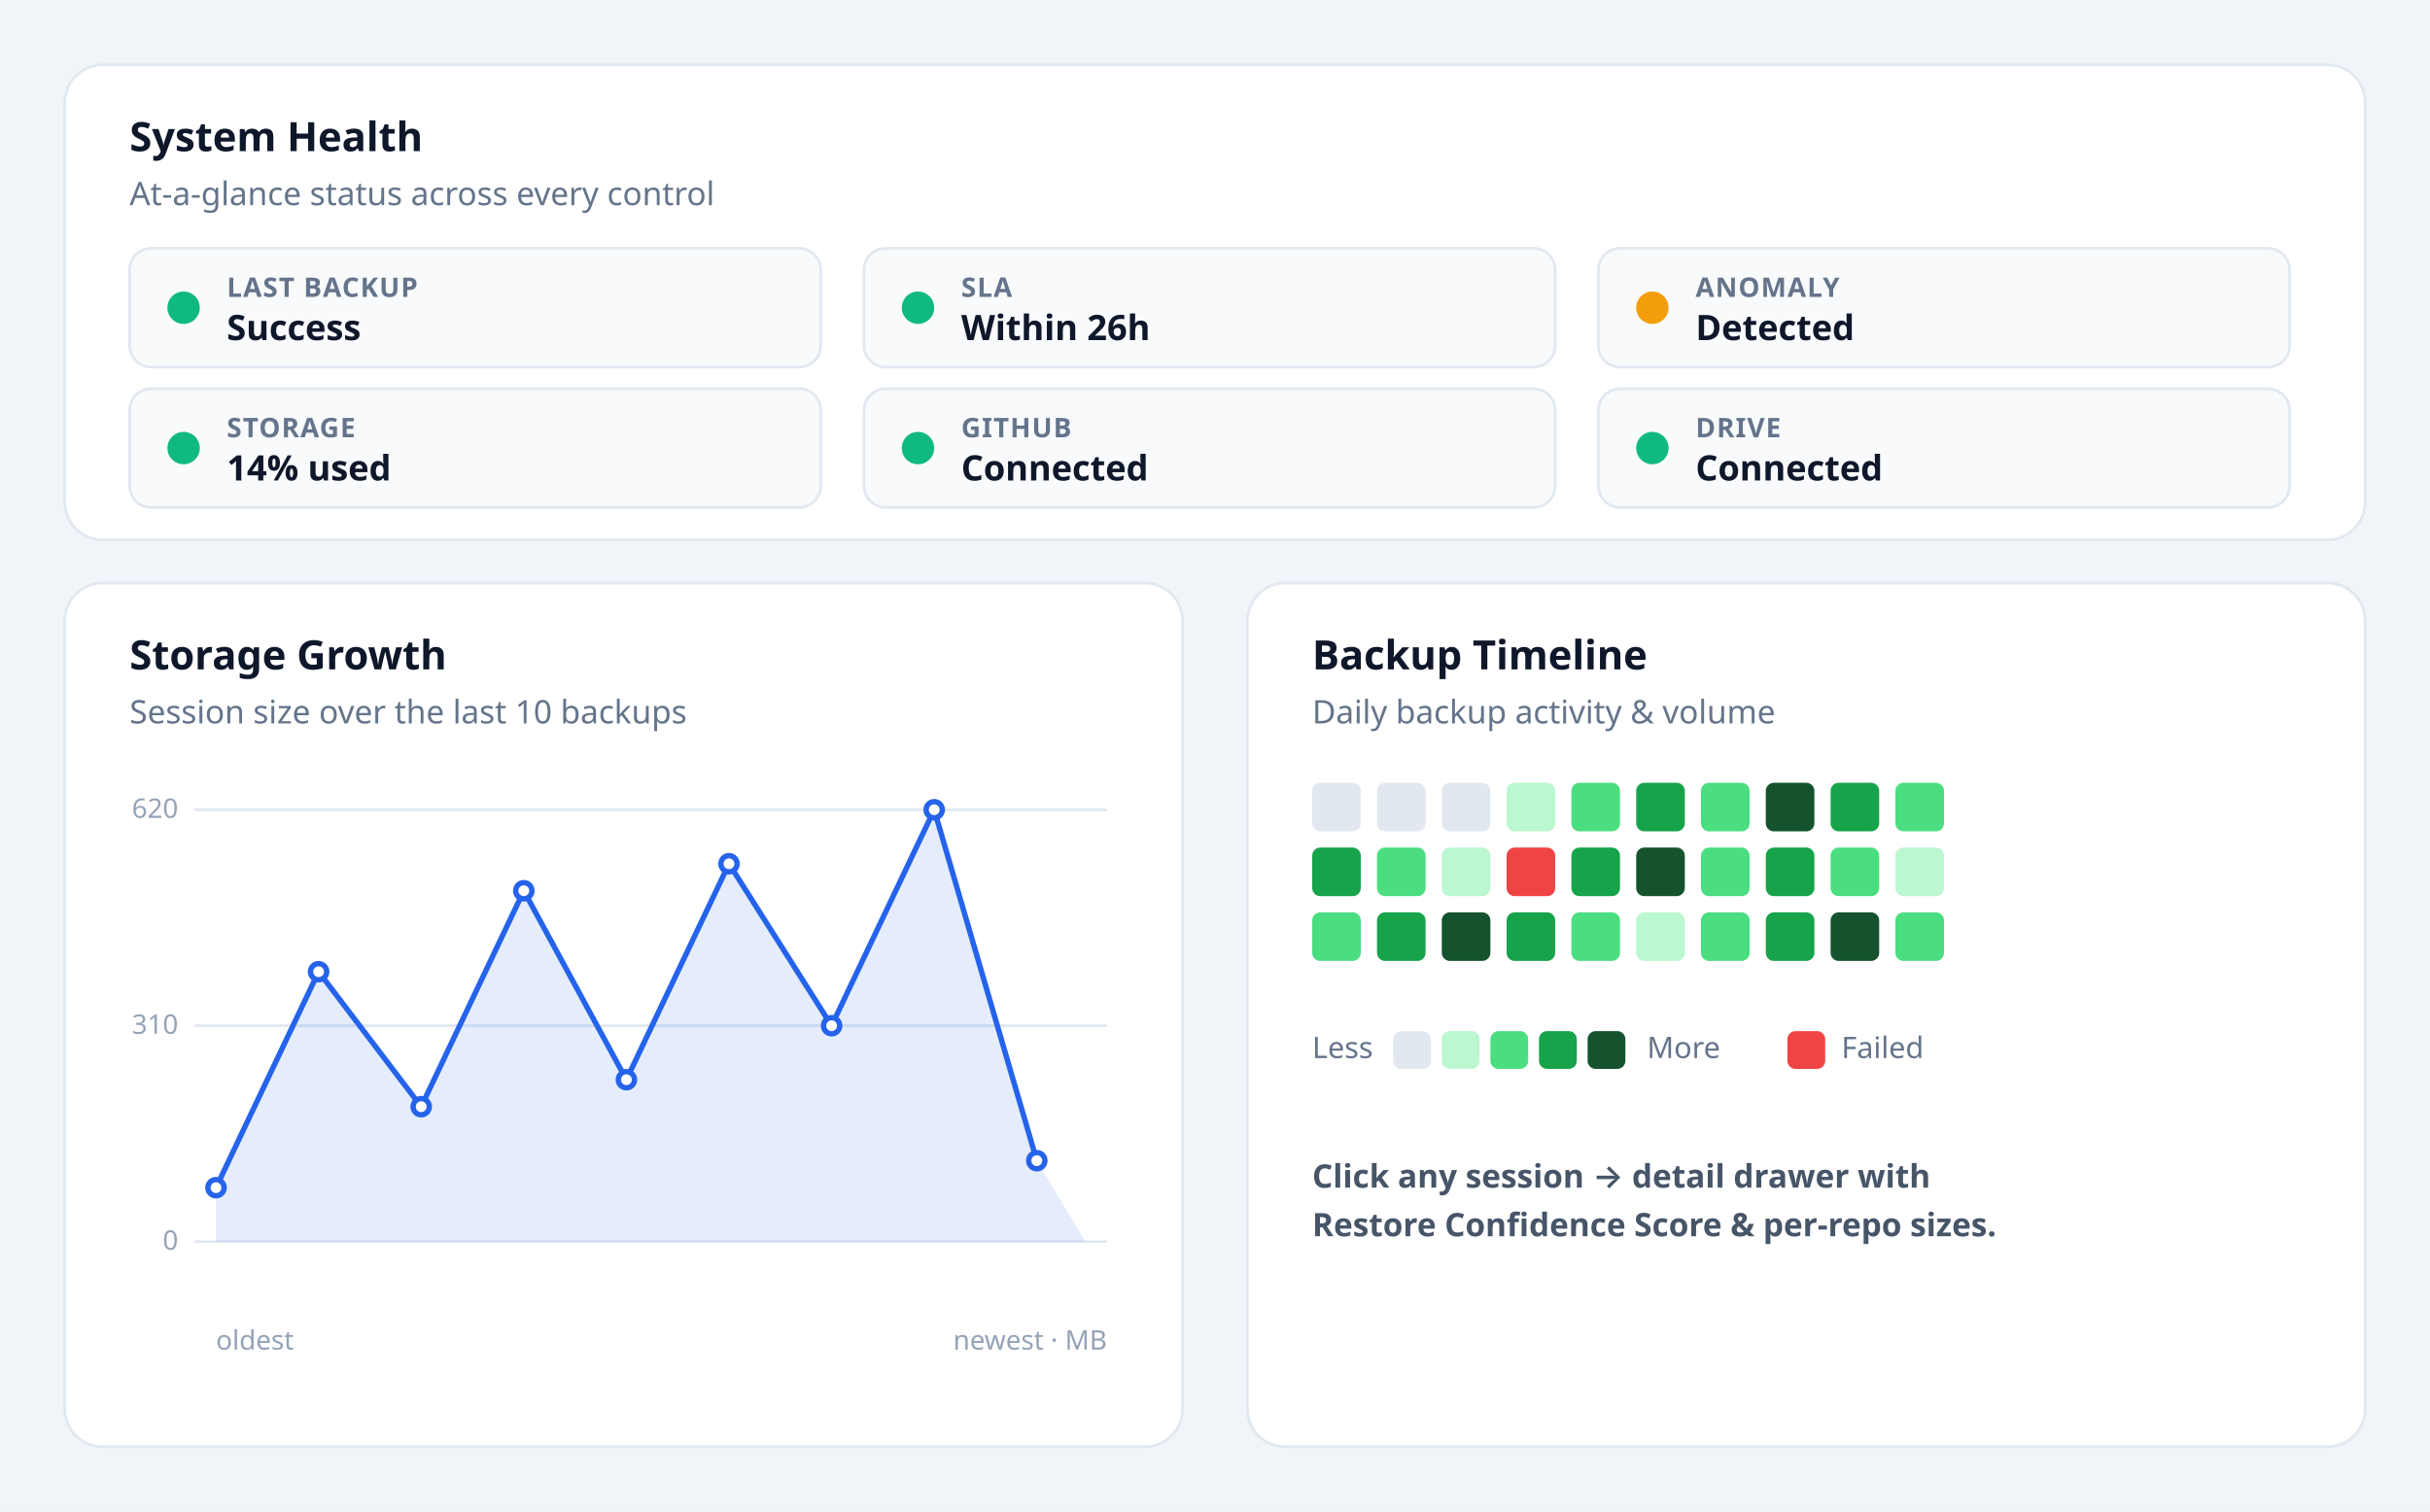
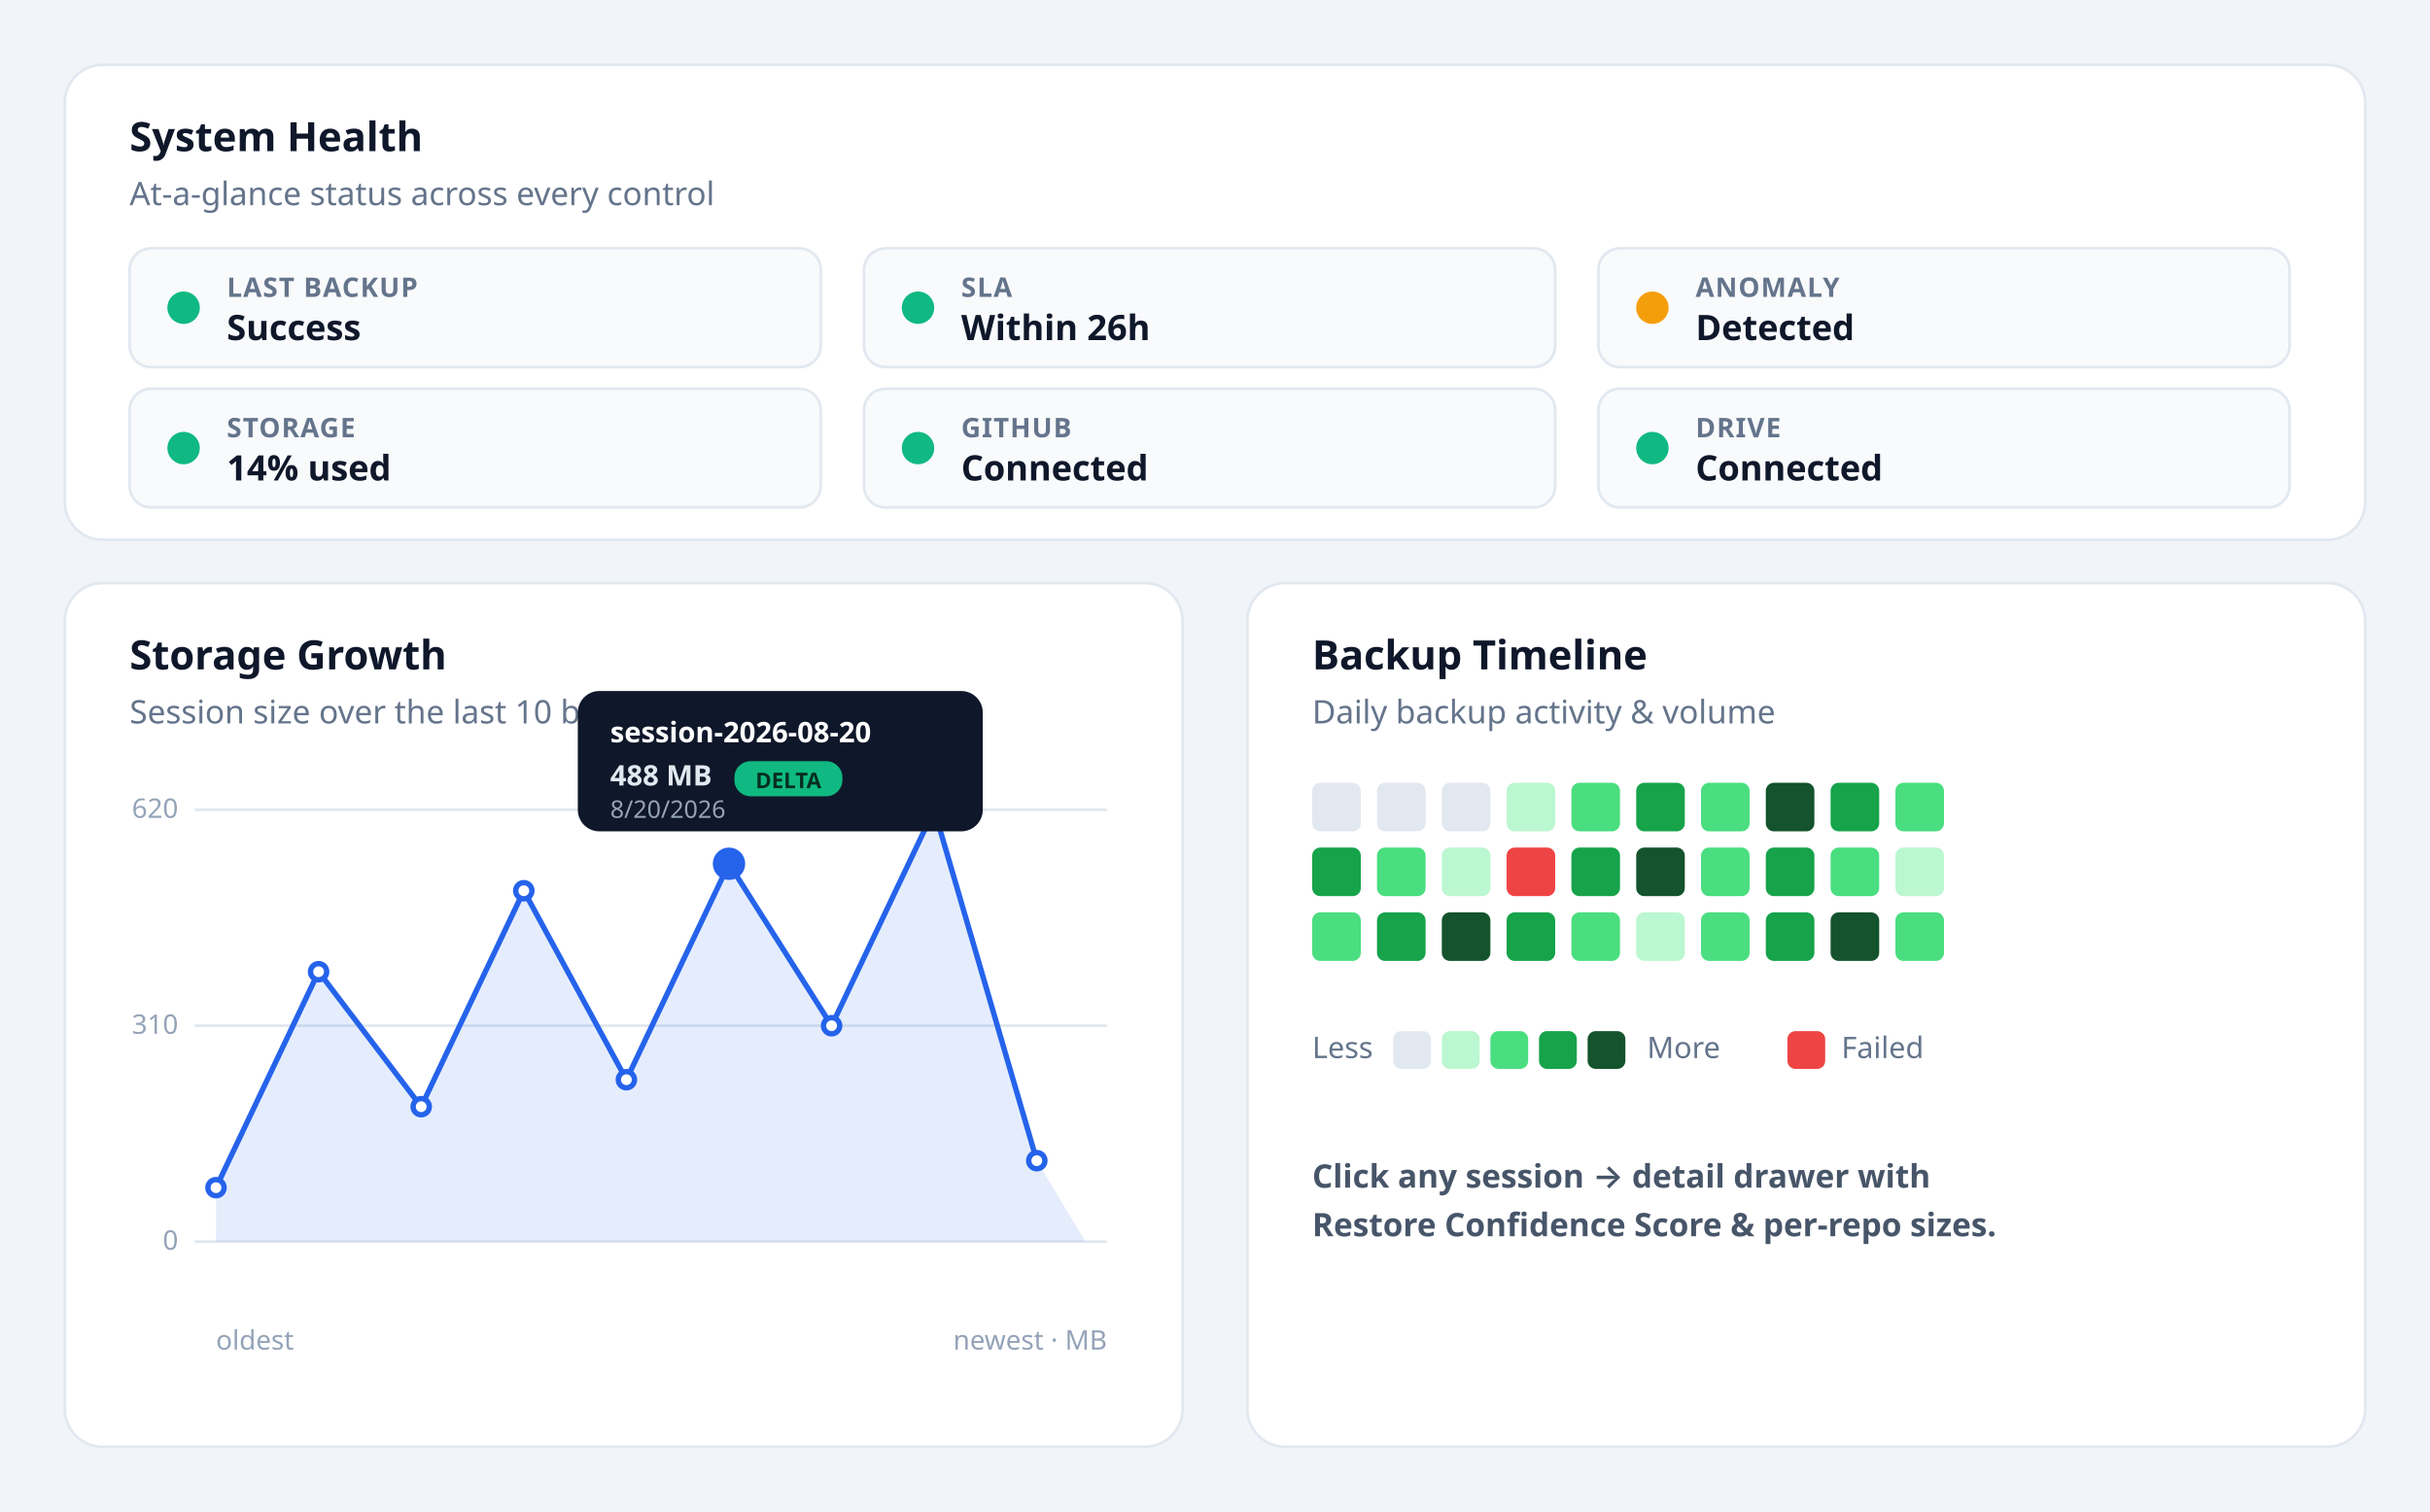
<svg xmlns="http://www.w3.org/2000/svg" viewBox="0 0 900 560" width="900" height="560" font-family="'Segoe UI', system-ui, -apple-system, sans-serif">
  <rect x="0" y="0" width="900" height="560" fill="#f1f5f9" />
  <rect x="24" y="24" width="852" height="176" rx="14" fill="#ffffff" stroke="#e2e8f0" />
  <text x="48" y="56" font-size="15" font-weight="700" fill="#0f172a">System Health</text>
  <text x="48" y="76" font-size="12" fill="#64748b">At-a-glance status across every control</text>
  <g font-family="'Segoe UI', system-ui, sans-serif">
    <rect x="48" y="92" width="256" height="44" rx="8" fill="#f8fafc" stroke="#e2e8f0" />
    <circle cx="68" cy="114" r="6" fill="#10b981" />
    <text x="84" y="110" font-size="10" font-weight="700" letter-spacing="0.4" fill="#64748b">LAST BACKUP</text>
    <text x="84" y="126" font-size="13" font-weight="700" fill="#0f172a">Success</text>
    <rect x="320" y="92" width="256" height="44" rx="8" fill="#f8fafc" stroke="#e2e8f0" />
    <circle cx="340" cy="114" r="6" fill="#10b981" />
    <text x="356" y="110" font-size="10" font-weight="700" letter-spacing="0.4" fill="#64748b">SLA</text>
    <text x="356" y="126" font-size="13" font-weight="700" fill="#0f172a">Within 26h</text>
    <rect x="592" y="92" width="256" height="44" rx="8" fill="#f8fafc" stroke="#e2e8f0" />
    <circle cx="612" cy="114" r="6" fill="#f59e0b" />
    <text x="628" y="110" font-size="10" font-weight="700" letter-spacing="0.4" fill="#64748b">ANOMALY</text>
    <text x="628" y="126" font-size="13" font-weight="700" fill="#0f172a">Detected</text>
    <rect x="48" y="144" width="256" height="44" rx="8" fill="#f8fafc" stroke="#e2e8f0" />
    <circle cx="68" cy="166" r="6" fill="#10b981" />
    <text x="84" y="162" font-size="10" font-weight="700" letter-spacing="0.4" fill="#64748b">STORAGE</text>
    <text x="84" y="178" font-size="13" font-weight="700" fill="#0f172a">14% used</text>
    <rect x="320" y="144" width="256" height="44" rx="8" fill="#f8fafc" stroke="#e2e8f0" />
    <circle cx="340" cy="166" r="6" fill="#10b981" />
    <text x="356" y="162" font-size="10" font-weight="700" letter-spacing="0.4" fill="#64748b">GITHUB</text>
    <text x="356" y="178" font-size="13" font-weight="700" fill="#0f172a">Connected</text>
    <rect x="592" y="144" width="256" height="44" rx="8" fill="#f8fafc" stroke="#e2e8f0" />
    <circle cx="612" cy="166" r="6" fill="#10b981" />
    <text x="628" y="162" font-size="10" font-weight="700" letter-spacing="0.4" fill="#64748b">DRIVE</text>
    <text x="628" y="178" font-size="13" font-weight="700" fill="#0f172a">Connected</text>
  </g>
  <rect x="24" y="216" width="414" height="320" rx="14" fill="#ffffff" stroke="#e2e8f0" />
  <text x="48" y="248" font-size="15" font-weight="700" fill="#0f172a">Storage Growth</text>
  <text x="48" y="268" font-size="12" fill="#64748b">Session size over the last 10 backups</text>
  <line x1="72" y1="300" x2="410" y2="300" stroke="#e2e8f0" />
  <line x1="72" y1="380" x2="410" y2="380" stroke="#e2e8f0" />
  <line x1="72" y1="460" x2="410" y2="460" stroke="#e2e8f0" />
  <text x="66" y="303" text-anchor="end" font-size="10" fill="#94a3b8">620</text>
  <text x="66" y="383" text-anchor="end" font-size="10" fill="#94a3b8">310</text>
  <text x="66" y="463" text-anchor="end" font-size="10" fill="#94a3b8">0</text>
  <path d="M80 440 L118 360 L156 410 L194 330 L232 400 L270 320 L308 380 L346 300 L384 430 L402 460 L402 460 L80 460 Z" fill="#2563eb" opacity="0.12" />
  <path d="M80 440 L118 360 L156 410 L194 330 L232 400 L270 320 L308 380 L346 300 L384 430" fill="none" stroke="#2563eb" stroke-width="2" stroke-linejoin="round" stroke-linecap="round" />
  <g fill="#ffffff" stroke="#2563eb" stroke-width="2">
    <circle cx="80" cy="440" r="3" />
    <circle cx="118" cy="360" r="3" />
    <circle cx="156" cy="410" r="3" />
    <circle cx="194" cy="330" r="3" />
    <circle cx="232" cy="400" r="3" />
-     <circle cx="270" cy="320" r="3" />
    <circle cx="308" cy="380" r="3" />
    <circle cx="346" cy="300" r="3" />
    <circle cx="384" cy="430" r="3" />
+   </g>
+   <circle cx="270" cy="320" r="5" fill="#2563eb" stroke="#2563eb" stroke-width="2" />
+   <g>
+     <rect x="214" y="256" width="150" height="52" rx="8" fill="#0f172a" />
+     <text x="226" y="275" font-size="10.5" font-weight="700" fill="#ffffff">session-2026-08-20</text>
+     <text x="226" y="291" font-size="10.5" font-weight="700" fill="#e2e8f0">488 MB</text>
+     <rect x="272" y="282" width="40" height="13" rx="6" fill="#10b981" />
+     <text x="292" y="292" text-anchor="middle" font-size="8" font-weight="700" fill="#062e1f">DELTA</text>
+     <text x="226" y="303" font-size="9" fill="#94a3b8">8/20/2026</text>
  </g>
  <text x="80" y="500" font-size="10" fill="#94a3b8">oldest</text>
  <text x="410" y="500" text-anchor="end" font-size="10" fill="#94a3b8">newest · MB</text>
  <rect x="462" y="216" width="414" height="320" rx="14" fill="#ffffff" stroke="#e2e8f0" />
  <text x="486" y="248" font-size="15" font-weight="700" fill="#0f172a">Backup Timeline</text>
  <text x="486" y="268" font-size="12" fill="#64748b">Daily backup activity &amp; volume</text>
  <g>
    
    
  </g>
  <g>
    <rect x="486" y="290" width="18" height="18" rx="3" fill="#e2e8f0" />
    <rect x="510" y="290" width="18" height="18" rx="3" fill="#e2e8f0" />
    <rect x="534" y="290" width="18" height="18" rx="3" fill="#e2e8f0" />
    <rect x="558" y="290" width="18" height="18" rx="3" fill="#bbf7d0" />
    <rect x="582" y="290" width="18" height="18" rx="3" fill="#4ade80" />
    <rect x="606" y="290" width="18" height="18" rx="3" fill="#16a34a" />
    <rect x="630" y="290" width="18" height="18" rx="3" fill="#4ade80" />
    <rect x="654" y="290" width="18" height="18" rx="3" fill="#14532d" />
    <rect x="678" y="290" width="18" height="18" rx="3" fill="#16a34a" />
    <rect x="702" y="290" width="18" height="18" rx="3" fill="#4ade80" />
    <rect x="486" y="314" width="18" height="18" rx="3" fill="#16a34a" />
    <rect x="510" y="314" width="18" height="18" rx="3" fill="#4ade80" />
    <rect x="534" y="314" width="18" height="18" rx="3" fill="#bbf7d0" />
    <rect x="558" y="314" width="18" height="18" rx="3" fill="#ef4444" />
    <rect x="582" y="314" width="18" height="18" rx="3" fill="#16a34a" />
    <rect x="606" y="314" width="18" height="18" rx="3" fill="#14532d" />
    <rect x="630" y="314" width="18" height="18" rx="3" fill="#4ade80" />
    <rect x="654" y="314" width="18" height="18" rx="3" fill="#16a34a" />
    <rect x="678" y="314" width="18" height="18" rx="3" fill="#4ade80" />
    <rect x="702" y="314" width="18" height="18" rx="3" fill="#bbf7d0" />
    <rect x="486" y="338" width="18" height="18" rx="3" fill="#4ade80" />
    <rect x="510" y="338" width="18" height="18" rx="3" fill="#16a34a" />
    <rect x="534" y="338" width="18" height="18" rx="3" fill="#14532d" />
    <rect x="558" y="338" width="18" height="18" rx="3" fill="#16a34a" />
    <rect x="582" y="338" width="18" height="18" rx="3" fill="#4ade80" />
    <rect x="606" y="338" width="18" height="18" rx="3" fill="#bbf7d0" />
    <rect x="630" y="338" width="18" height="18" rx="3" fill="#4ade80" />
    <rect x="654" y="338" width="18" height="18" rx="3" fill="#16a34a" />
    <rect x="678" y="338" width="18" height="18" rx="3" fill="#14532d" />
    <rect x="702" y="338" width="18" height="18" rx="3" fill="#4ade80" />
  </g>
  <text x="486" y="392" font-size="11" fill="#64748b">Less</text>
  <rect x="516" y="382" width="14" height="14" rx="3" fill="#e2e8f0" />
  <rect x="534" y="382" width="14" height="14" rx="3" fill="#bbf7d0" />
  <rect x="552" y="382" width="14" height="14" rx="3" fill="#4ade80" />
  <rect x="570" y="382" width="14" height="14" rx="3" fill="#16a34a" />
  <rect x="588" y="382" width="14" height="14" rx="3" fill="#14532d" />
  <text x="610" y="392" font-size="11" fill="#64748b">More</text>
  <rect x="662" y="382" width="14" height="14" rx="3" fill="#ef4444" />
  <text x="682" y="392" font-size="11" fill="#64748b">Failed</text>
  <text x="486" y="440" font-size="12" fill="#475569" font-weight="600">Click any session → detail drawer with</text>
  <text x="486" y="458" font-size="12" fill="#475569" font-weight="600">Restore Confidence Score &amp; per-repo sizes.</text>
</svg>
